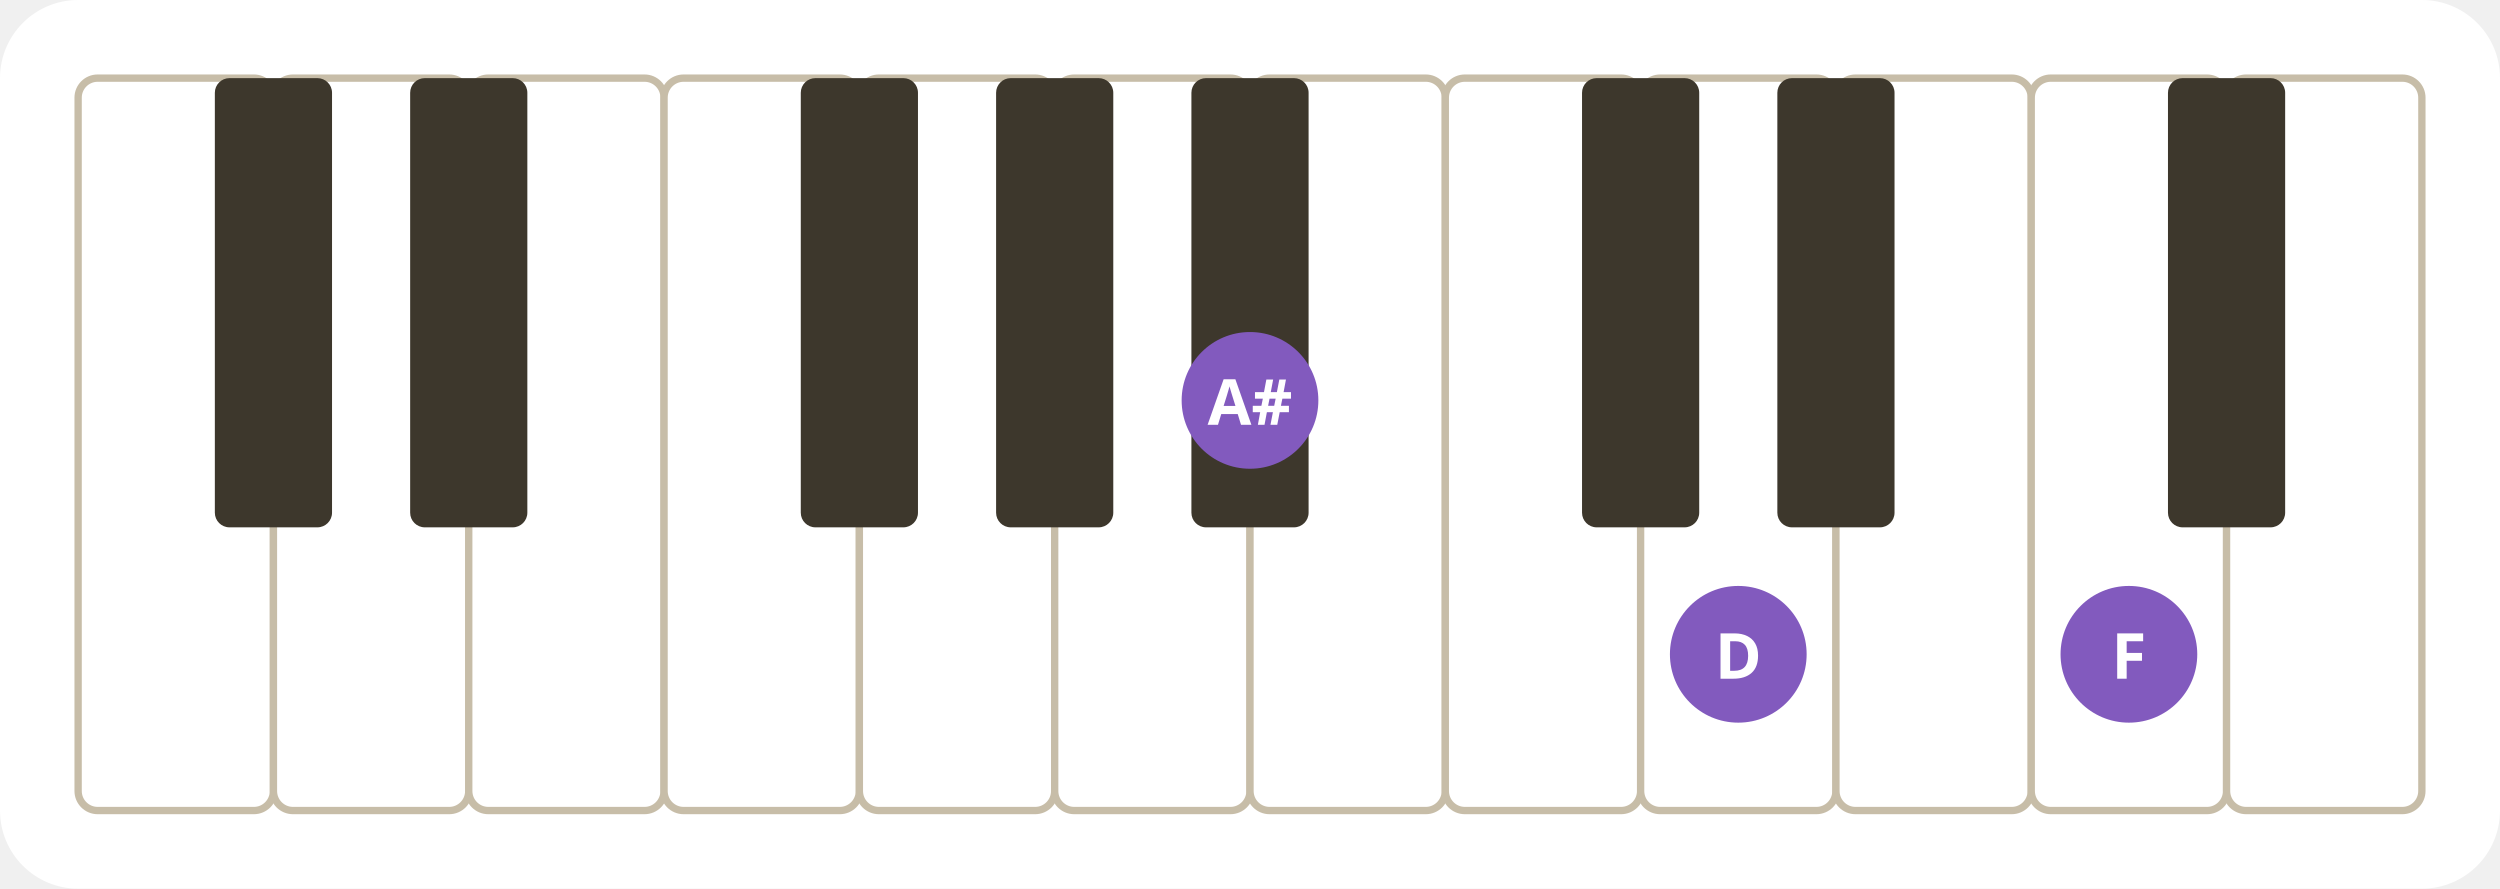
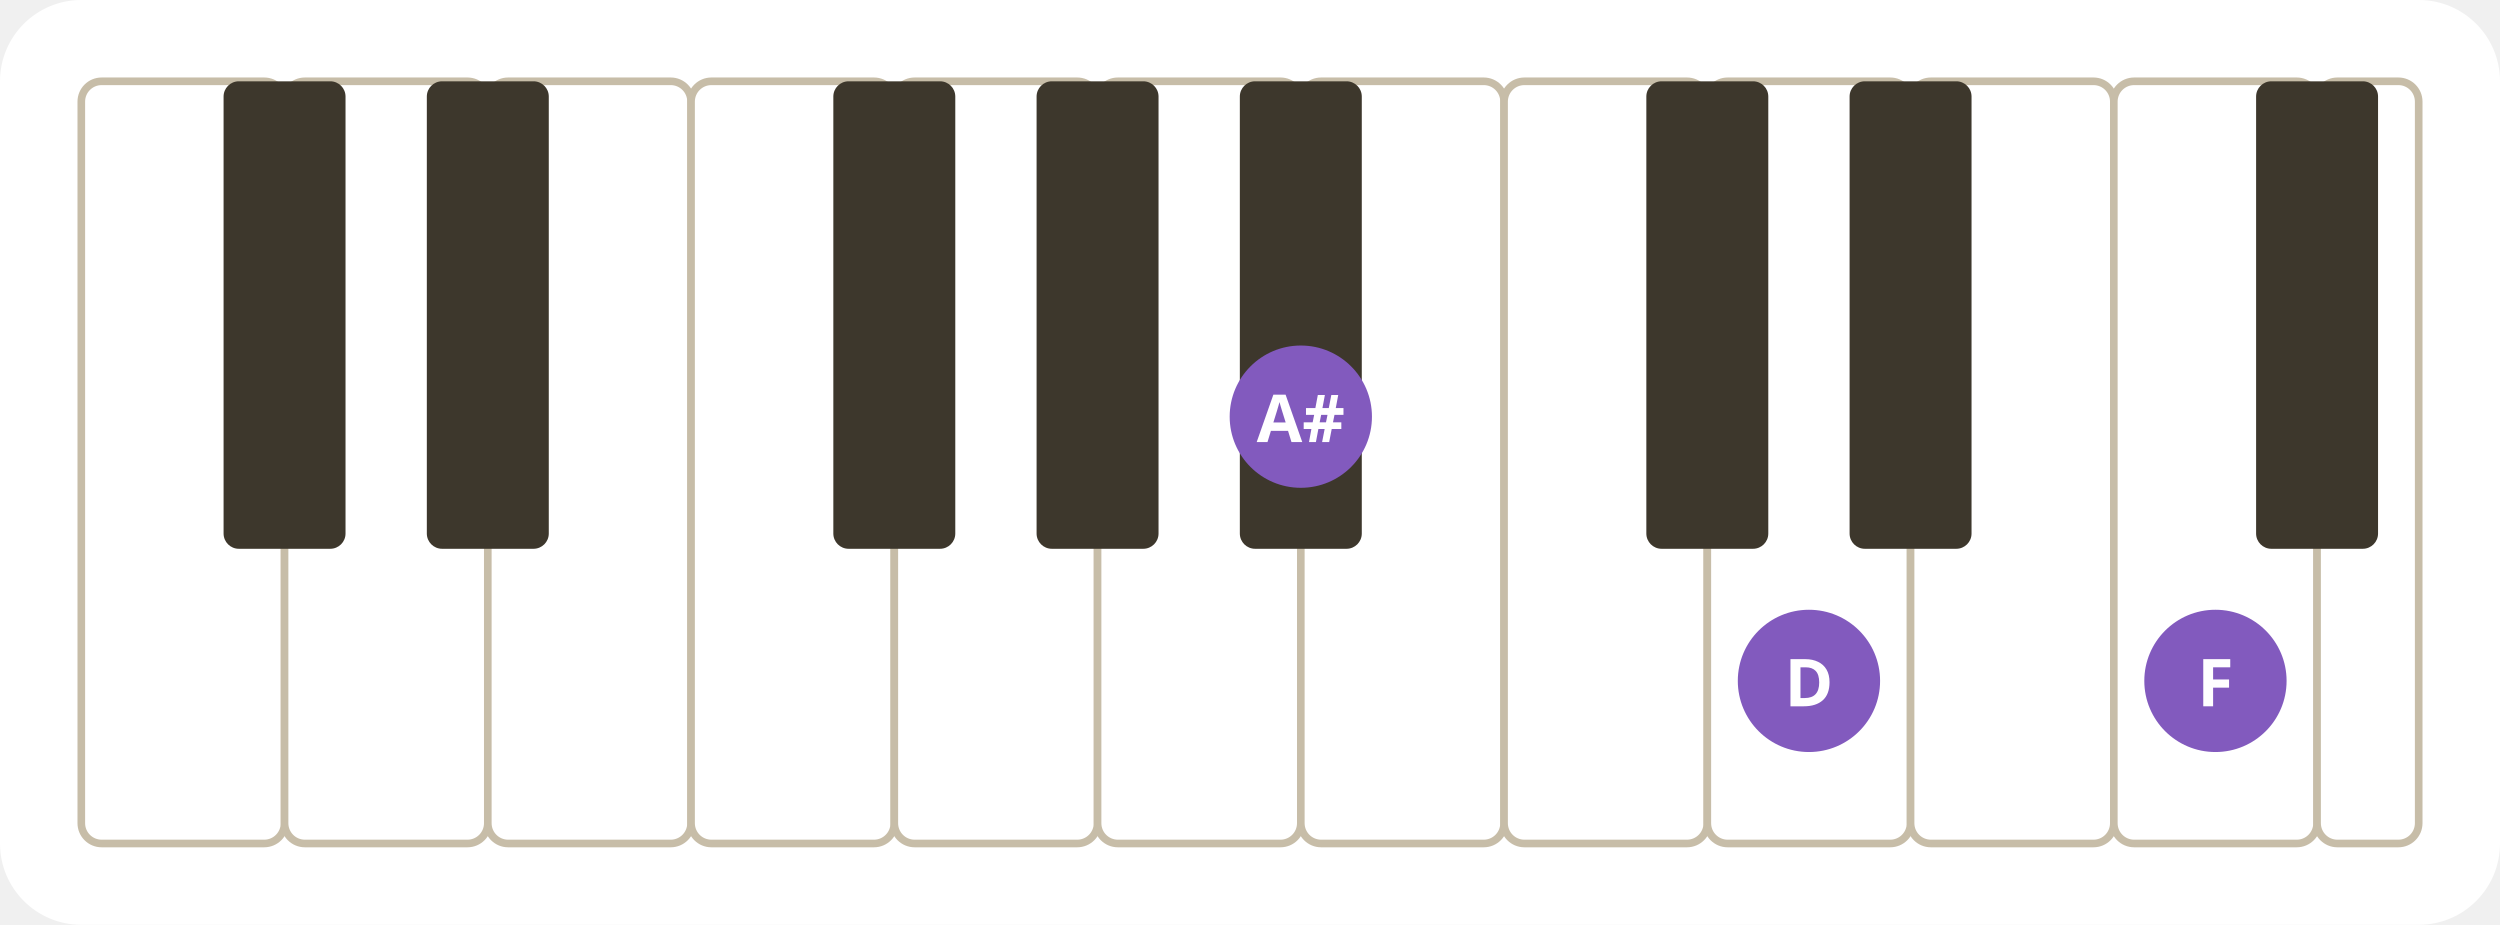
- <svg xmlns="http://www.w3.org/2000/svg" viewBox="0 0 512 182" width="512" height="182" role="img" aria-label="A# major piano chord diagram">
-   <rect x="0" y="0" width="512" height="182" rx="16" fill="#ffffff" />
+ <svg xmlns="http://www.w3.org/2000/svg" viewBox="0 0 492 182" width="492" height="182" role="img" aria-label="A# major piano chord diagram">
+   <rect x="0" y="0" width="492" height="182" rx="16" fill="#ffffff" />
  <rect x="16" y="16" width="40" height="150" fill="#ffffff" stroke="#c7bda8" stroke-width="1.5" rx="4" />
  <rect x="56" y="16" width="40" height="150" fill="#ffffff" stroke="#c7bda8" stroke-width="1.5" rx="4" />
  <rect x="96" y="16" width="40" height="150" fill="#ffffff" stroke="#c7bda8" stroke-width="1.5" rx="4" />
  <rect x="136" y="16" width="40" height="150" fill="#ffffff" stroke="#c7bda8" stroke-width="1.5" rx="4" />
  <rect x="176" y="16" width="40" height="150" fill="#ffffff" stroke="#c7bda8" stroke-width="1.5" rx="4" />
  <rect x="216" y="16" width="40" height="150" fill="#ffffff" stroke="#c7bda8" stroke-width="1.5" rx="4" />
  <rect x="256" y="16" width="40" height="150" fill="#ffffff" stroke="#c7bda8" stroke-width="1.5" rx="4" />
  <rect x="296" y="16" width="40" height="150" fill="#ffffff" stroke="#c7bda8" stroke-width="1.5" rx="4" />
  <rect x="336" y="16" width="40" height="150" fill="#ffffff" stroke="#c7bda8" stroke-width="1.5" rx="4" />
  <rect x="376" y="16" width="40" height="150" fill="#ffffff" stroke="#c7bda8" stroke-width="1.5" rx="4" />
  <rect x="416" y="16" width="40" height="150" fill="#ffffff" stroke="#c7bda8" stroke-width="1.5" rx="4" />
-   <rect x="456" y="16" width="40" height="150" fill="#ffffff" stroke="#c7bda8" stroke-width="1.5" rx="4" />
+   <rect x="456" y="16" width="20" height="150" fill="#ffffff" stroke="#c7bda8" stroke-width="1.5" rx="4" />
  <rect x="44" y="16" width="24" height="92" rx="3" fill="#3d372c" />
  <rect x="84" y="16" width="24" height="92" rx="3" fill="#3d372c" />
  <rect x="164" y="16" width="24" height="92" rx="3" fill="#3d372c" />
  <rect x="204" y="16" width="24" height="92" rx="3" fill="#3d372c" />
  <rect x="244" y="16" width="24" height="92" rx="3" fill="#3d372c" />
  <rect x="324" y="16" width="24" height="92" rx="3" fill="#3d372c" />
  <rect x="364" y="16" width="24" height="92" rx="3" fill="#3d372c" />
  <rect x="444" y="16" width="24" height="92" rx="3" fill="#3d372c" />
  <circle cx="256" cy="82" r="14" fill="#825abe" />
  <text x="256" y="87" text-anchor="middle" font-family="system-ui, sans-serif" font-size="13" font-weight="600" fill="#ffffff">A#</text>
  <circle cx="356" cy="134" r="14" fill="#825abe" />
  <text x="356" y="139" text-anchor="middle" font-family="system-ui, sans-serif" font-size="13" font-weight="600" fill="#ffffff">D</text>
  <circle cx="436" cy="134" r="14" fill="#825abe" />
  <text x="436" y="139" text-anchor="middle" font-family="system-ui, sans-serif" font-size="13" font-weight="600" fill="#ffffff">F</text>
</svg>
